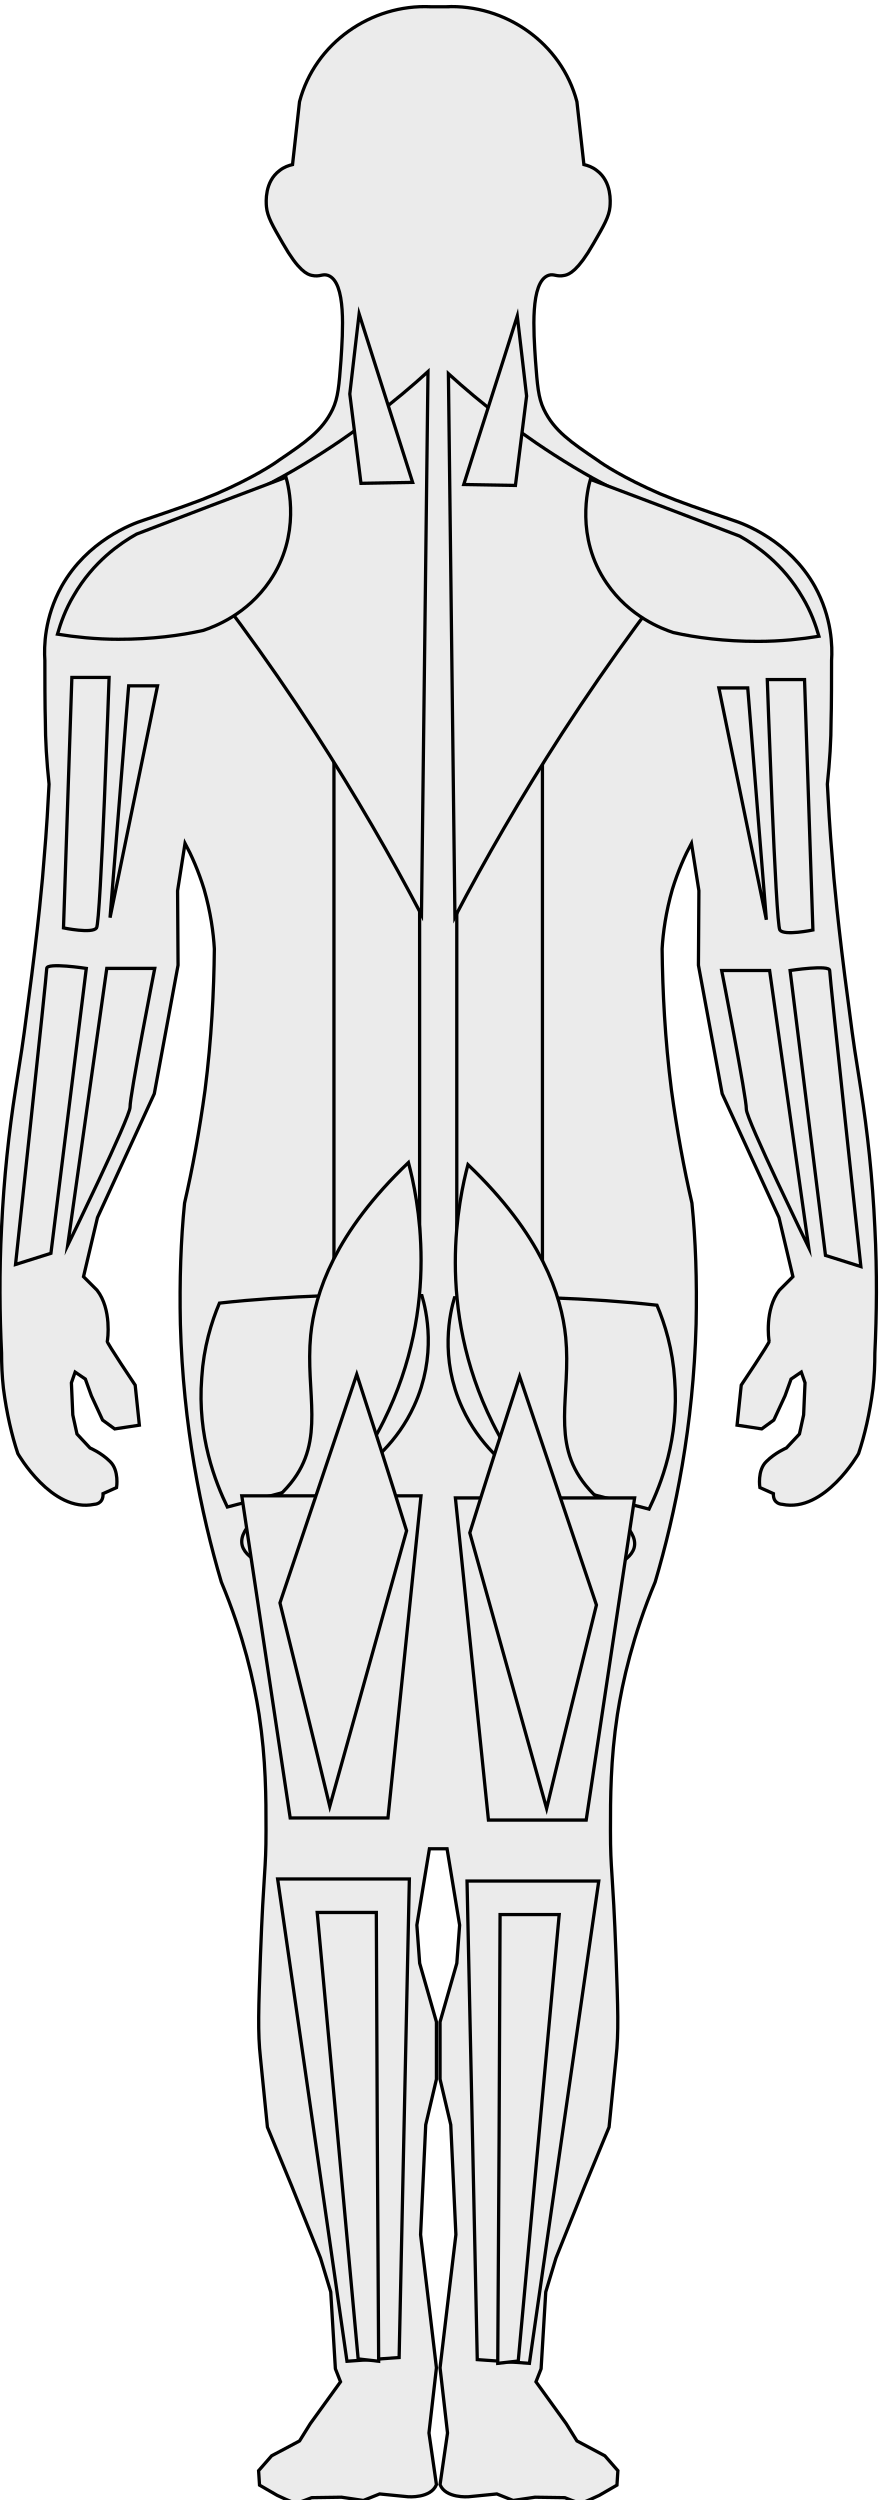
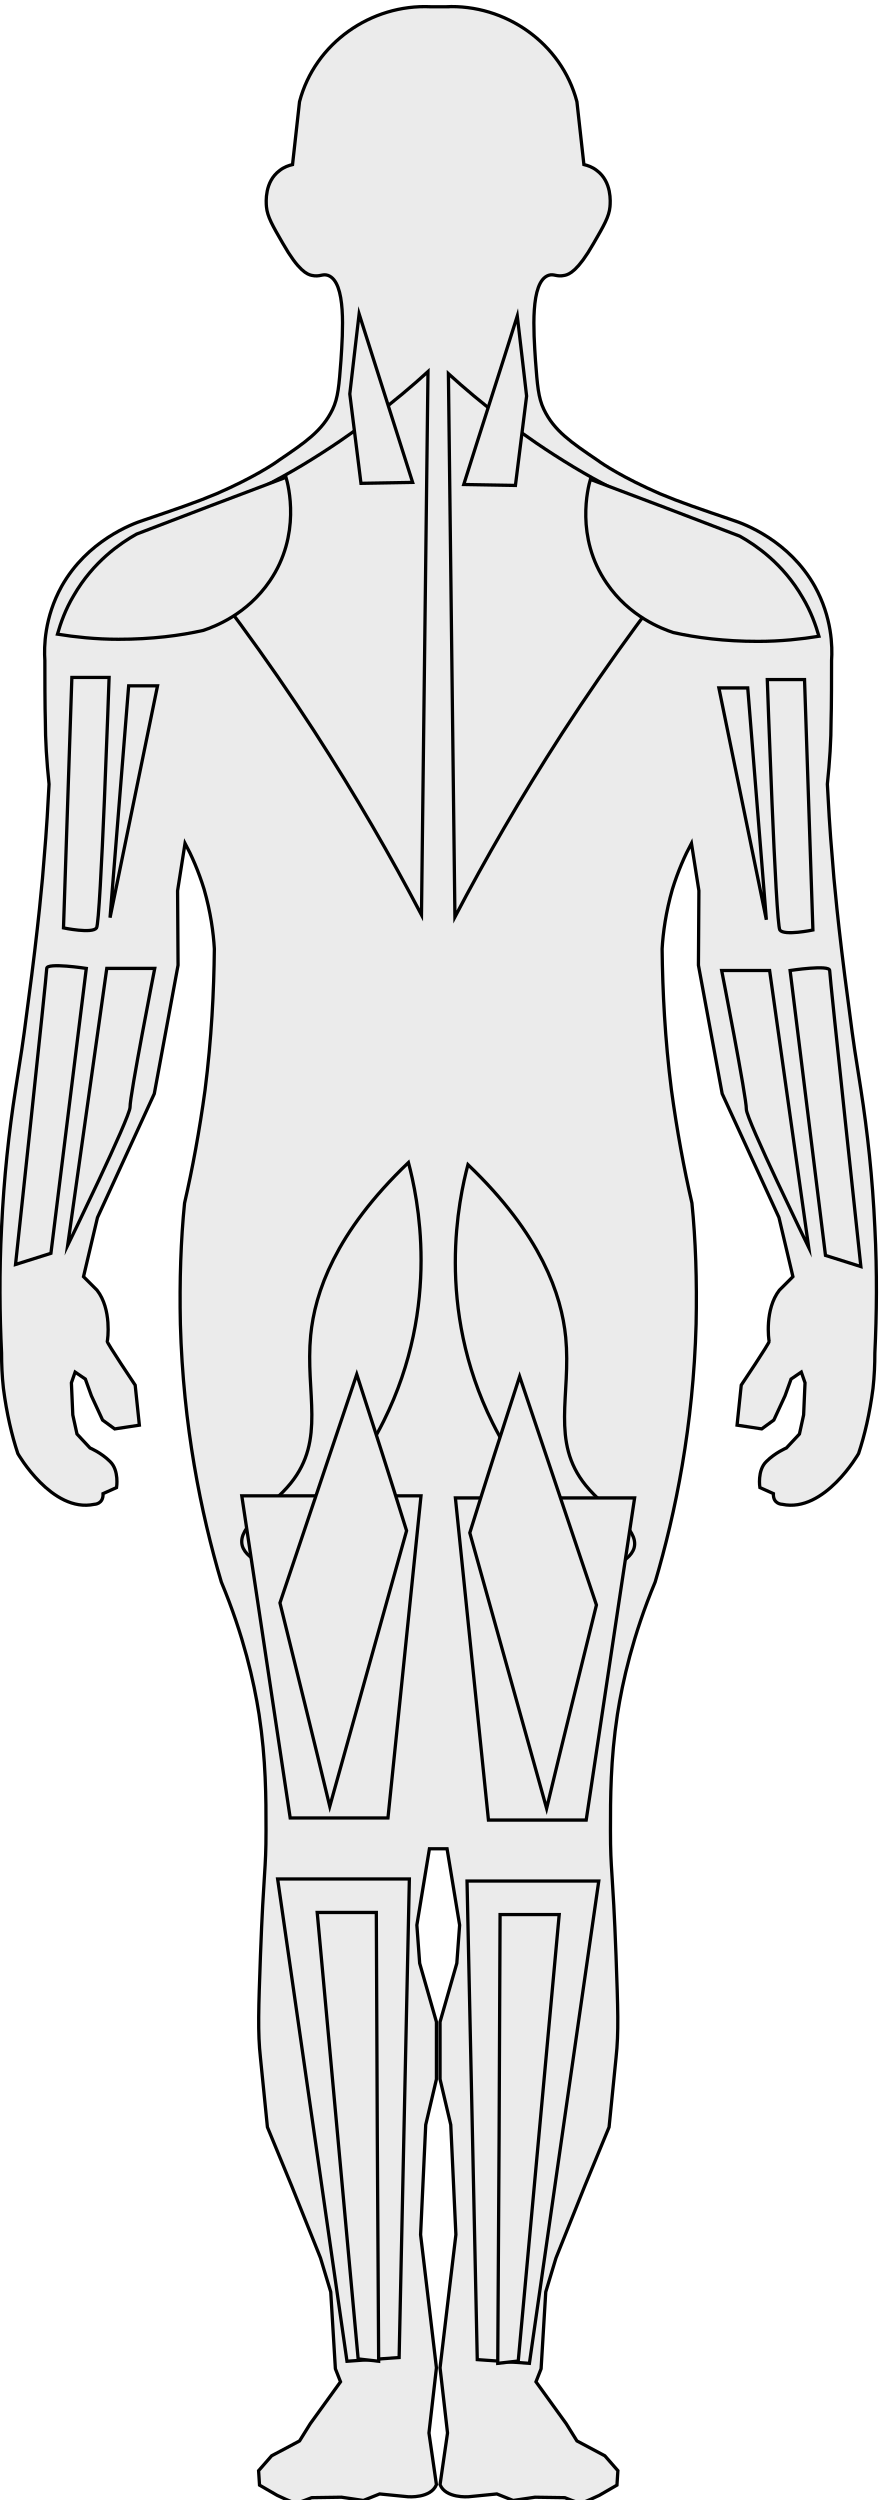
<svg xmlns="http://www.w3.org/2000/svg" version="1.1" id="Layer_1" x="0px" y="0px" width="267.268px" height="759.52px" viewBox="0 0 267.268 759.52" enable-background="new 0 0 267.268 759.52" xml:space="preserve">
  <g id="body">
    <path id="outline" fill="#EBEBEB" stroke="#000000" stroke-miterlimit="10" d="M135.387,2.046   c18.104-0.849,35.216,11.031,39.883,28.851c0.707,6.364,1.415,12.728,2.122,19.093c1.132,0.282,2.545,0.707,3.96,1.838   c4.524,3.394,4.104,9.475,3.96,11.031c-0.282,2.97-1.839,5.657-4.949,11.032c-4.81,8.486-7.494,9.475-8.771,9.758   c-2.546,0.566-3.253-0.565-4.949,0c-5.656,1.98-4.521,17.255-3.96,25.882c0.565,7.496,0.853,11.314,2.546,14.85   c3.111,6.506,8.348,10.041,16.268,15.416c1.694,1.273,7.92,5.374,18.948,10.183c6.364,2.687,12.308,4.667,22.205,8.062   c3.536,1.131,17.113,6.223,24.894,20.083c5.231,9.476,5.374,18.386,5.092,22.487c0,14.992-0.142,18.103-0.142,18.103   c0,6.223-0.427,12.728-1.134,19.517c0.283,5.515,0.707,13.577,1.559,23.194c0.284,4.384,1.699,20.224,4.811,43.277   c1.979,15.416,1.838,13.436,3.816,26.306c1.979,12.728,3.535,26.73,4.243,42.004c0.707,13.577,0.562,26.307,0,38.042   c0,3.396-0.145,6.936-0.564,10.749c-0.99,7.643-2.547,14.284-4.386,19.805c0,0-10.322,18.103-23.192,15.415c0,0-2.83,0-2.688-3.257   l-4.104-1.839c0,0-0.851-5.229,1.979-7.92c2.688-2.688,6.082-4.102,6.082-4.102l3.96-4.243l1.271-5.799l0.426-9.76l-1.134-3.257   l-3.107,2.121l-1.838,5.098l-3.396,7.354l-3.678,2.688l-7.495-1.137l1.271-12.161c0,0,8.63-12.866,8.484-13.295   c-0.143-0.426-1.414-9.76,3.11-15.559l4.104-4.104l-4.24-17.958l-17.254-37.618l-7.213-39.035l0.145-22.628l-2.267-14.426   c-1.979,3.677-4.103,8.485-5.798,14.001c-1.979,6.93-2.829,13.153-3.11,18.103c0.143,12.87,0.851,27.296,2.827,42.853   c1.697,12.446,3.819,23.901,6.227,34.367c1.13,11.172,1.556,23.477,1.271,36.771c-0.85,30.831-6.223,57.276-12.442,78.352   c-6.789,16.271-9.899,30.271-11.456,40.166c-2.121,14.001-2.121,25.315-2.121,35.356c0,12.443,0.707,11.736,1.695,38.045   c0.563,15.979,0.851,23.195,0,30.973c-0.707,7.071-1.413,14.001-2.12,21.072l-7.354,17.82l-8.77,21.922l-3.11,10.324l-1.414,23.335   l-1.557,3.961l9.188,12.729l3.253,5.232l8.485,4.521l3.96,4.526l-0.282,4.384l-5.375,3.111c0,0-5.093,2.401-5.656,2.401   c-0.564,0-4.811-1.694-4.811-1.694l-9.053-0.146l-6.646,0.989l-4.95-1.979l-8.628,0.851c0,0-6.931,0.562-8.627-3.679l2.268-15.697   l-2.268-19.8c1.56-13.577,3.254-27.014,4.812-40.448l-1.559-33.378l-3.254-13.859v-17.396l5.095-17.82l0.851-11.598   c-1.271-7.778-2.547-15.415-3.817-23.193h-5.356c-1.271,7.778-2.547,15.415-3.818,23.193l0.853,11.598l5.094,17.82v17.396   l-3.254,13.859l-1.559,33.378c1.559,13.438,3.253,26.871,4.812,40.448l-2.268,19.8l2.268,15.697   c-1.697,4.241-8.627,3.679-8.627,3.679l-8.628-0.851l-4.95,1.979l-6.646-0.989l-9.054,0.146c0,0-4.241,1.694-4.81,1.694   c-0.564,0-5.656-2.401-5.656-2.401l-5.375-3.111l-0.283-4.384l3.961-4.526l8.485-4.521l3.253-5.232l9.189-12.729l-1.559-3.961   l-1.413-23.335l-3.109-10.324l-8.771-21.922l-7.354-17.82c-0.706-7.071-1.413-14.001-2.119-21.072   c-0.852-7.772-0.565-14.986,0-30.973c0.987-26.309,1.694-25.602,1.694-38.045c0-10.041,0-21.355-2.121-35.356   c-1.558-9.896-4.667-23.896-11.455-40.166c-6.226-21.068-11.598-47.521-12.443-78.352c-0.283-13.294,0.144-25.599,1.271-36.771   c2.402-10.466,4.524-21.921,6.227-34.367c1.979-15.557,2.688-29.983,2.827-42.853c-0.281-4.95-1.134-11.173-3.11-18.103   c-1.695-5.516-3.816-10.324-5.798-14.001l-2.266,14.426l0.144,22.628l-7.22,39.037L29.613,369.9l-4.239,17.961l4.104,4.102   c4.524,5.799,3.253,15.133,3.109,15.559c-0.146,0.429,8.482,13.298,8.482,13.298l1.271,12.158l-7.494,1.137l-3.679-2.688   l-3.396-7.354l-1.838-5.098l-3.107-2.121l-1.136,3.258l0.428,9.759l1.271,5.799l3.96,4.243c0,0,3.396,1.414,6.082,4.102   c2.828,2.688,1.979,7.92,1.979,7.92l-4.104,1.842c0.146,3.254-2.688,3.254-2.688,3.254c-12.87,2.688-23.193-15.415-23.193-15.415   c-1.839-5.521-3.396-12.162-4.385-19.805c-0.426-3.813-0.564-7.354-0.564-10.749c-0.562-11.732-0.707-24.467,0-38.042   c0.708-15.274,2.264-29.276,4.242-42.004c1.979-12.87,1.839-10.89,3.817-26.306c3.107-23.053,4.522-38.893,4.811-43.277   c0.849-9.617,1.271-17.679,1.556-23.194c-0.707-6.789-1.131-13.294-1.131-19.517c0,0-0.143-3.111-0.143-18.103   c-0.281-4.101-0.146-13.011,5.093-22.487c7.776-13.86,21.354-18.952,24.891-20.083c9.899-3.395,15.844-5.375,22.205-8.062   c11.031-4.809,17.254-8.91,18.951-10.183c7.92-5.375,13.151-8.91,16.268-15.416c1.693-3.536,1.979-7.354,2.546-14.85   c0.562-8.627,1.693-23.902-3.96-25.882c-1.697-0.565-2.404,0.566-4.95,0c-1.271-0.283-3.96-1.272-8.771-9.758   c-3.107-5.375-4.667-8.062-4.946-11.032c-0.146-1.556-0.565-7.637,3.96-11.031c1.415-1.131,2.825-1.556,3.96-1.838   c0.707-6.365,1.415-12.729,2.122-19.093c4.667-17.82,21.775-29.7,39.883-28.851h4.514L135.387,2.046L135.387,2.046z" />
    <g id="right">
      <path id="Gastrocnemius_x2F_soleus_R" fill="#EBEBEB" stroke="#000000" stroke-miterlimit="10" d="M84.346,570.844h40.022    c-0.99,48.51-2.121,96.879-3.111,145.395c-5.375,0.424-10.605,0.707-15.84,1.131C98.347,668.43,91.417,619.637,84.346,570.844z" />
      <path id="Tibialis_anterior_R" fill="#EBEBEB" stroke="#000000" stroke-miterlimit="10" d="M114.329,581.026H96.367    c4.102,45.258,8.345,90.373,12.442,135.63c2.121,0.283,4.104,0.425,6.227,0.707C114.753,671.965,114.47,626.425,114.329,581.026z" />
-       <rect id="Erector_spinae_R" x="101.458" y="174.137" fill="#EBEBEB" stroke="#000000" stroke-miterlimit="10" width="26.021" height="209.314" />
-       <path id="Gluteus_R" fill="#EBEBEB" stroke="#000000" stroke-miterlimit="10" d="M66.667,395.896    c10.041-1.131,20.933-1.84,32.524-2.269c10.187-0.278,19.804-0.278,28.993,0c1.271,4.243,4.667,18.244-2.4,33.521    c-5.096,11.173-13.438,17.679-17.537,20.507c-13.015,3.395-26.164,6.789-39.179,10.184c-3.532-7.354-9.189-21.354-7.775-39.312    C61.859,409.332,64.263,401.554,66.667,395.896z" />
      <path id="Hip_flexors_R" fill="#EBEBEB" stroke="#000000" stroke-miterlimit="10" d="M124.087,353.186    c-22.346,21.355-28.427,39.6-29.698,52.47c-1.697,17.537,4.667,31.68-6.082,44.975c-6.081,7.495-16.266,13.011-14.708,18.951    c0.707,2.546,3.396,4.242,5.518,5.232c9.478-6.646,26.163-20.365,37.479-43.142C134.129,396.321,126.774,363.368,124.087,353.186z    " />
      <polygon id="Hamstrings_R" fill="#EBEBEB" stroke="#000000" stroke-miterlimit="10" points="73.456,454.448 127.905,454.448     117.864,552.316 88.165,552.316   " />
      <path id="Quadraceps_R" fill="#EBEBEB" stroke="#000000" stroke-miterlimit="10" d="M108.389,417.535    c-7.778,23.188-15.559,46.247-23.336,69.438c5.092,20.648,10.183,41.155,15.134,61.811c7.775-27.862,15.561-55.864,23.335-83.729    C118.571,449.073,113.479,433.233,108.389,417.535z" />
      <path id="Wrist_extensors_R" fill="#EBEBEB" stroke="#000000" stroke-miterlimit="10" d="M26.219,294.209    c0,0-12.021-1.838-12.021,0S4.72,384.158,4.72,384.158l10.749-3.395L26.219,294.209z" />
      <path id="Wrist_flexors_R" fill="#EBEBEB" stroke="#000000" stroke-miterlimit="10" d="M47.009,294.209H32.441l-11.88,84.15    c0,0,18.952-38.893,18.952-42.004C39.372,333.244,47.009,294.209,47.009,294.209z" />
      <polygon id="Triceps_R" fill="#EBEBEB" stroke="#000000" stroke-miterlimit="10" points="47.857,208.362 39.089,208.362     33.432,278.794   " />
      <path id="Biceps_R" fill="#EBEBEB" stroke="#000000" stroke-miterlimit="10" d="M21.834,205.816l-2.546,76.089    c0,0,8.771,1.838,10.042,0c1.271-1.839,3.815-76.089,3.815-76.089H21.834L21.834,205.816z" />
      <path id="Neck_extensors_R" fill="#EBEBEB" stroke="#000000" stroke-miterlimit="10" d="M130.027,112.898    c-0.707,55.016-1.271,110.032-1.979,165.047c-9.191-17.537-19.939-36.206-32.527-55.723    c-14.852-22.911-30.124-43.418-44.833-61.521c11.88-4.243,26.021-10.324,41.154-19.375    C107.823,131.708,120.552,121.525,130.027,112.898z" />
      <path id="Deltoid_R" fill="#EBEBEB" stroke="#000000" stroke-miterlimit="10" d="M86.892,145.002    c0.707,2.404,4.667,17.537-4.95,31.539c-6.93,10.183-16.83,13.86-20.226,14.991c-6.93,1.556-15.557,2.688-25.738,2.688    c-6.932,0-13.294-0.708-18.523-1.556c0.986-3.394,2.4-7.496,4.946-11.738c5.938-10.325,14.284-15.981,19.097-18.668    C56.626,156.458,71.759,150.659,86.892,145.002z" />
      <path id="Neck_flexors_R" fill="#EBEBEB" stroke="#000000" stroke-miterlimit="10" d="M109.096,95.361    c5.374,17.113,10.89,34.084,16.265,51.197c-5.229,0.141-10.466,0.141-15.695,0.283c-1.131-9.051-2.266-18.103-3.396-27.154    C107.257,111.625,108.106,103.422,109.096,95.361z" />
    </g>
    <g id="left">
      <path id="n14_Gastrocnemius_x2F_soleus_L" fill="#EBEBEB" stroke="#000000" stroke-miterlimit="10" d="M181.91,571.48h-40.022    c0.989,48.51,2.12,96.879,3.11,145.391c5.375,0.424,10.604,0.707,15.84,1.131C167.909,669.066,174.839,620.273,181.91,571.48z" />
      <path id="n13_Tibialis_anterior_L" fill="#EBEBEB" stroke="#000000" stroke-miterlimit="10" d="M151.927,581.664h17.963    c-4.103,45.258-8.346,90.373-12.445,135.629c-2.118,0.283-4.104,0.426-6.224,0.707    C151.503,672.602,151.786,627.062,151.927,581.664z" />
-       <rect id="n8_Erector_spinae_L" x="138.776" y="174.774" fill="#EBEBEB" stroke="#000000" stroke-miterlimit="10" width="26.021" height="209.314" />
-       <path id="n10_Gluteus_L" fill="#EBEBEB" stroke="#000000" stroke-miterlimit="10" d="M199.589,396.533    c-10.041-1.131-20.932-1.84-32.526-2.264c-10.185-0.283-19.801-0.283-28.993,0c-1.271,4.238-4.667,18.24,2.403,33.52    c5.093,11.174,13.438,17.68,17.536,20.508c13.013,3.396,26.164,6.789,39.177,10.184c3.535-7.354,9.191-21.354,7.777-39.312    C204.398,409.969,201.993,402.191,199.589,396.533z" />
      <path id="n9_Hip_flexors_L" fill="#EBEBEB" stroke="#000000" stroke-miterlimit="10" d="M142.169,353.823    c22.347,21.355,28.428,39.601,29.699,52.47c1.694,17.537-4.667,31.68,6.082,44.975c6.081,7.496,16.265,13.016,14.708,18.951    c-0.707,2.547-3.396,4.242-5.519,5.232c-9.478-6.646-26.165-20.365-37.479-43.137    C132.127,396.959,139.483,364.005,142.169,353.823z" />
      <polygon id="n12_Hamstrings_L" fill="#EBEBEB" stroke="#000000" stroke-miterlimit="10" points="192.8,455.086 138.352,455.086     148.393,552.953 178.091,552.953   " />
      <path id="n11_Quadraceps_L" fill="#EBEBEB" stroke="#000000" stroke-miterlimit="10" d="M157.867,418.172    c7.775,23.193,15.558,46.248,23.336,69.439c-5.095,20.646-10.186,41.152-15.137,61.807c-7.773-27.861-15.559-55.863-23.335-83.727    C147.686,449.711,152.778,433.871,157.867,418.172z" />
      <path id="n7_Wrist_extensors_L" fill="#EBEBEB" stroke="#000000" stroke-miterlimit="10" d="M240.037,294.846    c0,0,12.021-1.838,12.021,0c0,1.838,9.479,89.949,9.479,89.949l-10.749-3.395L240.037,294.846z" />
      <path id="n6_Wrist_flexors_L" fill="#EBEBEB" stroke="#000000" stroke-miterlimit="10" d="M219.247,294.846h14.565l11.88,84.15    c0,0-18.949-38.893-18.949-42.004C226.884,333.881,219.247,294.846,219.247,294.846z" />
      <polygon id="n5_Triceps_L" fill="#EBEBEB" stroke="#000000" stroke-miterlimit="10" points="218.4,208.999 227.167,208.999     232.824,279.431   " />
      <path id="n4_Biceps_L" fill="#EBEBEB" stroke="#000000" stroke-miterlimit="10" d="M244.422,206.453l2.546,76.089    c0,0-8.77,1.838-10.042,0c-1.271-1.839-3.817-76.089-3.817-76.089H244.422L244.422,206.453z" />
      <path id="n2_Neck_extensors_L" fill="#EBEBEB" stroke="#000000" stroke-miterlimit="10" d="M136.23,113.535    c0.707,55.016,1.271,110.032,1.979,165.047c9.189-17.537,19.938-36.206,32.525-55.723c14.854-22.911,30.124-43.418,44.833-61.521    c-11.88-4.243-26.021-10.324-41.152-19.375C158.433,132.345,145.704,122.162,136.23,113.535z" />
      <path id="n3_Deltoid_L" fill="#EBEBEB" stroke="#000000" stroke-miterlimit="10" d="M179.365,145.639    c-0.707,2.404-4.667,17.537,4.947,31.539c6.933,10.183,16.83,13.86,20.228,14.991c6.931,1.556,15.558,2.688,25.736,2.688    c6.934,0,13.297-0.708,18.526-1.556c-0.989-3.394-2.403-7.496-4.949-11.738c-5.938-10.325-14.284-15.981-19.094-18.668    C209.63,157.095,194.497,151.296,179.365,145.639z" />
      <path id="n1_Neck_flexors_L" fill="#EBEBEB" stroke="#000000" stroke-miterlimit="10" d="M157.16,95.998    c-5.374,17.113-10.893,34.084-16.268,51.197c5.23,0.141,10.466,0.141,15.697,0.283c1.132-9.051,2.264-18.103,3.396-27.154    C158.999,112.262,158.151,104.059,157.16,95.998z" />
    </g>
  </g>
  <g id="cmap" display="none">
    <rect id="c1_1_" x="96.632" y="446" display="inline" fill="#FEBD2A" width="67" height="67" />
    <rect id="c2_1_" x="96.632" y="379" display="inline" fill="#F48849" width="67" height="67" />
    <rect id="c3_1_" x="96.632" y="312" display="inline" fill="#DB5C68" width="67" height="67" />
    <rect id="c4_1_" x="96.131" y="245" display="inline" fill="#B83289" width="67" height="67" />
    <rect id="c5_1_" x="96.131" y="178" display="inline" fill="#8B0AA5" width="67" height="67" />
    <rect id="c6_1_" x="96.131" y="111" display="inline" fill="#5302A3" width="67" height="67" />
  </g>
</svg>
